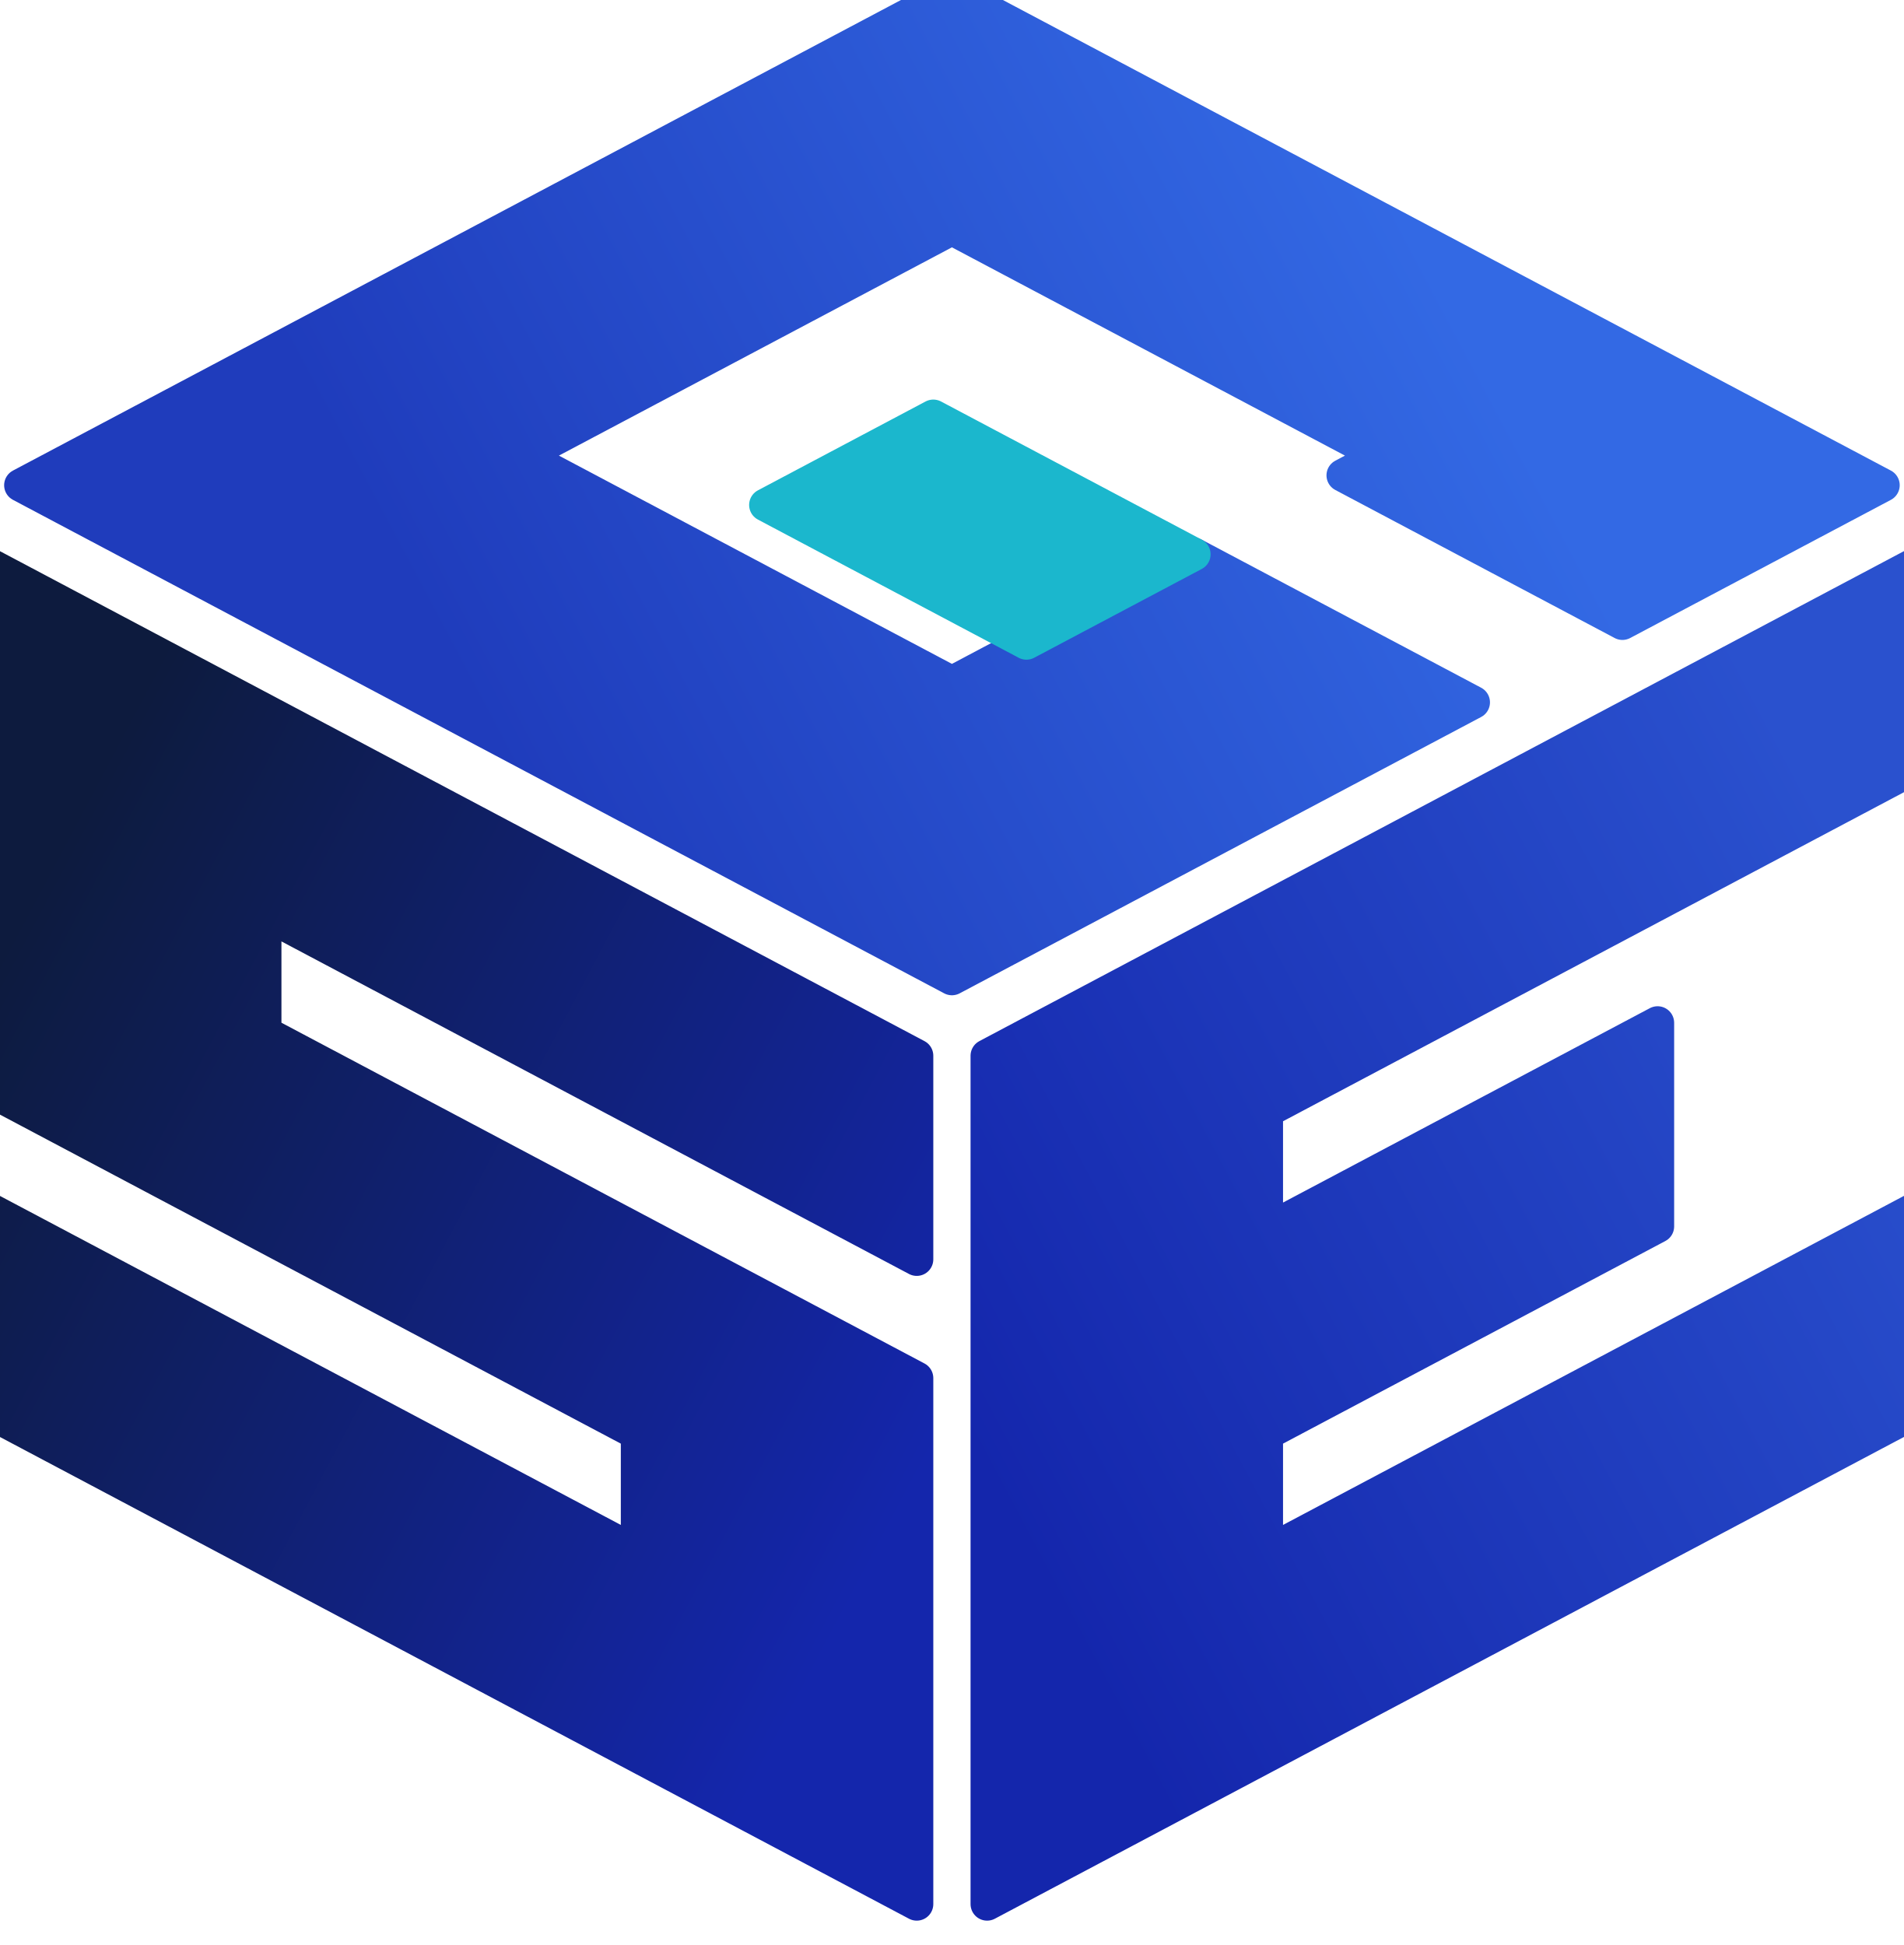
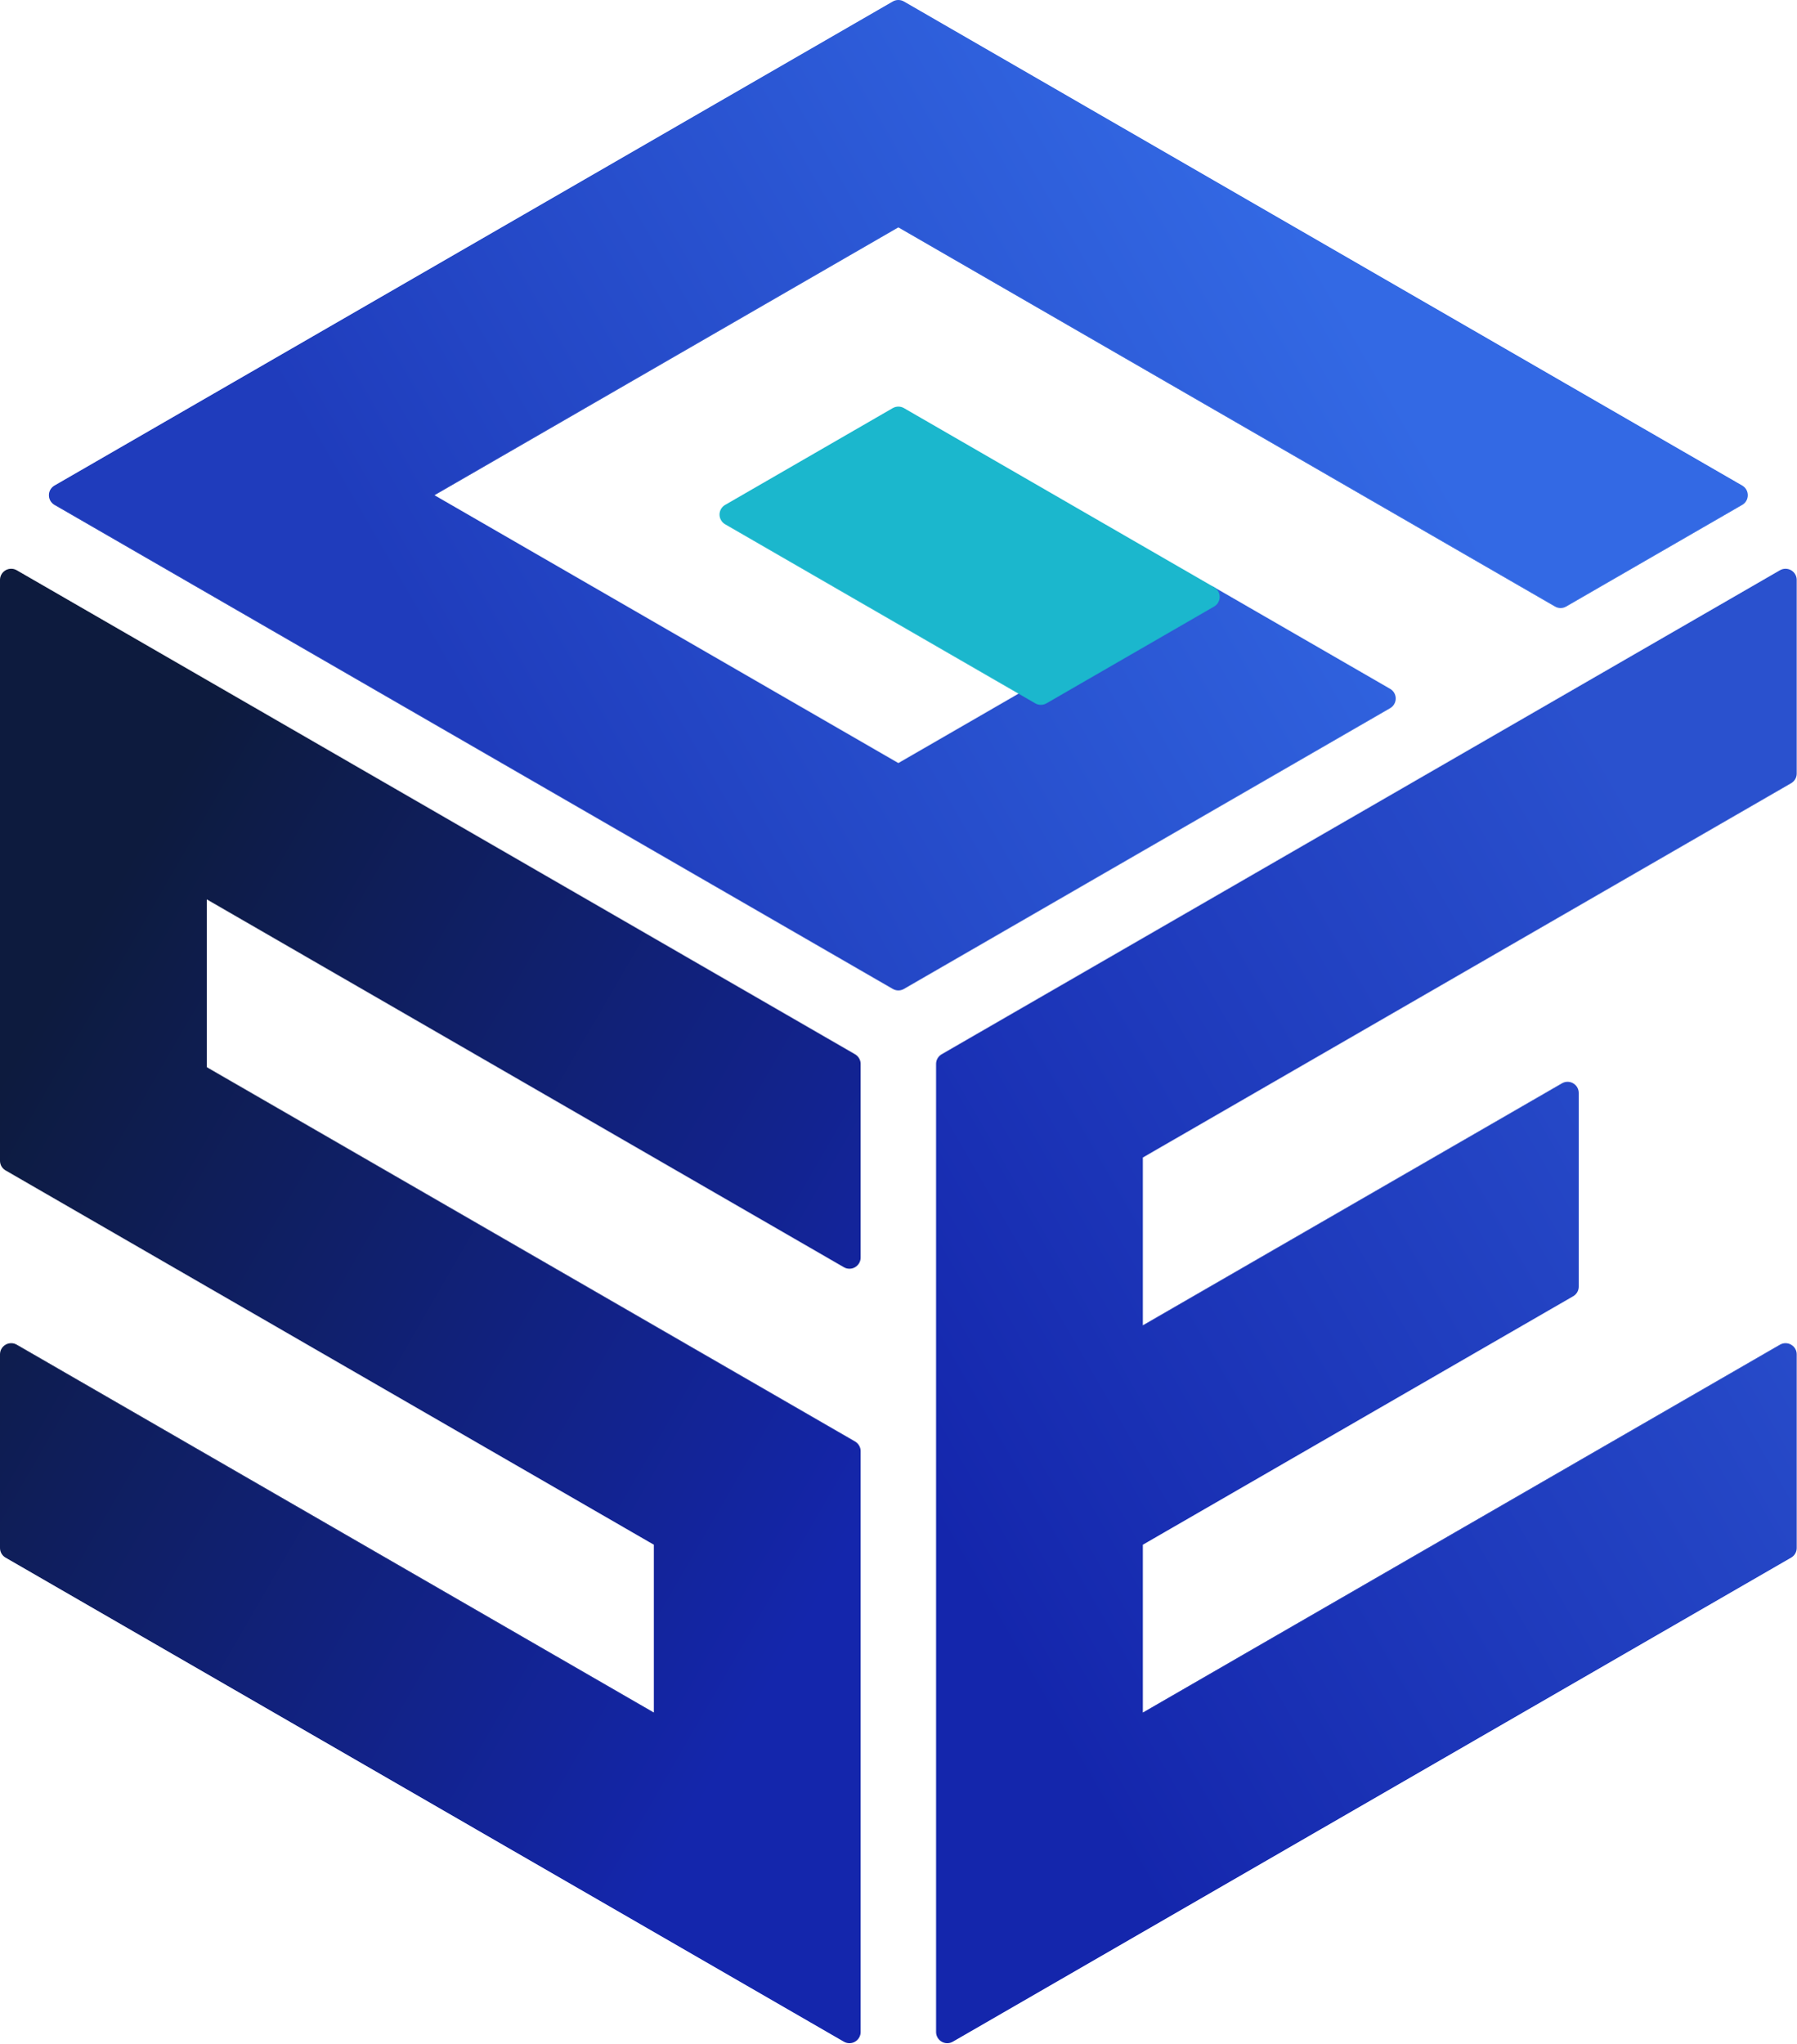
- <svg xmlns="http://www.w3.org/2000/svg" viewBox="40 30 920 940" width="920" height="940">
+ <svg xmlns="http://www.w3.org/2000/svg" viewBox="-482.25 -548.35 964.5 1096.7" width="964.5" height="1096.7">
  <defs>
-     <linearGradient id="Ctop" gradientUnits="userSpaceOnUse" x1="275" y1="383.75" x2="725" y2="145.25">
+     <linearGradient id="Ctop" gradientUnits="userSpaceOnUse" x1="-225" y1="-152.64" x2="225" y2="-412.44">
      <stop offset="0" stop-color="#1F3CBC" />
      <stop offset="1" stop-color="#3369E4" />
    </linearGradient>
-     <linearGradient id="Cleft" gradientUnits="userSpaceOnUse" x1="33" y1="506.73" x2="483" y2="745.23">
+     <linearGradient id="Cleft" gradientUnits="userSpaceOnUse" x1="-476.25" y1="22.73" x2="-26.25" y2="282.54">
      <stop offset="0" stop-color="#0D1B3E" />
      <stop offset="1" stop-color="#1426AC" />
    </linearGradient>
-     <linearGradient id="Cright" gradientUnits="userSpaceOnUse" x1="517" y1="745.23" x2="967" y2="506.73">
+     <linearGradient id="Cright" gradientUnits="userSpaceOnUse" x1="26.25" y1="282.54" x2="476.25" y2="22.73">
      <stop offset="0" stop-color="#1426AC" />
      <stop offset="1" stop-color="#2A51CE" />
    </linearGradient>
  </defs>
-   <path d="M50 264.5 L500 26 L608 83.24 L158 321.74 Z M50 264.5 L185 192.95 L635 431.45 L500 503 Z M392 83.24 L500 26 L950 264.5 L842 321.74 Z M365 431.45 L617 297.89 L752 369.44 L500 503 Z M689 259.73 L815 192.95 L950 264.5 L824 331.28 Z" fill="url(#Ctop)" stroke="url(#Ctop)" stroke-linejoin="round" stroke-width="16" />
-   <path d="M410 274.04 L491 231.11 L617 297.89 L536 340.82 Z" fill="#1BB7CD" stroke="#1BB7CD" stroke-linejoin="round" stroke-width="16" />
-   <path d="M33 301.73 L483 540.23 L483 638.63 L33 400.13 Z M33 400.13 L168 471.68 L168 529.08 L33 457.53 Z M33 457.53 L483 696.03 L483 794.43 L33 555.93 Z M348 722.88 L483 794.43 L483 851.83 L348 780.28 Z M33 613.33 L483 851.83 L483 950.23 L33 711.73 Z" fill="url(#Cleft)" stroke="url(#Cleft)" stroke-linejoin="round" stroke-width="16" />
-   <path d="M517 540.23 L967 301.73 L967 400.13 L517 638.63 Z M517 638.63 L652 567.08 L652 624.48 L517 696.03 Z M517 696.03 L841 524.31 L841 622.71 L517 794.43 Z M517 794.43 L652 722.88 L652 780.28 L517 851.83 Z M517 851.83 L967 613.33 L967 711.73 L517 950.23 Z" fill="url(#Cright)" stroke="url(#Cright)" stroke-linejoin="round" stroke-width="16" />
+   <path d="M-450 -282.54 L0 -542.35 L94.5 -487.79 L-355.5 -227.98 Z M-450 -282.54 L-355.5 -337.1 L94.5 -77.29 L0 -22.73 Z M-94.5 -487.79 L0 -542.35 L450 -282.54 L355.5 -227.98 Z M-94.5 -77.29 L166.5 -227.98 L261 -173.42 L0 -22.73 Z" fill="url(#Ctop)" stroke="url(#Ctop)" stroke-width="12" stroke-linejoin="round" />
+   <path d="M-90 -272.15 L0 -324.11 L166.5 -227.98 L76.5 -176.02 Z" fill="#1BB7CD" stroke="#1BB7CD" stroke-width="12" stroke-linejoin="round" />
+   <path d="M-476.25 -237.07 L-26.25 22.73 L-26.25 126.66 L-476.25 -133.15 Z M-476.25 -133.15 L-377.25 -75.99 L-377.25 27.93 L-476.25 -29.23 Z M-476.25 -29.23 L-26.25 230.58 L-26.25 334.5 L-476.25 74.69 Z M-125.25 277.34 L-26.25 334.5 L-26.25 438.43 L-125.25 381.27 Z M-476.25 178.62 L-26.25 438.43 L-26.25 542.35 L-476.25 282.54 Z" fill="url(#Cleft)" stroke="url(#Cleft)" stroke-width="12" stroke-linejoin="round" />
+   <path d="M26.25 22.73 L476.25 -237.07 L476.25 -133.15 L26.25 126.66 Z M26.25 126.66 L125.25 69.5 L125.25 173.42 L26.25 230.58 Z M26.25 230.58 L359.25 38.32 L359.25 142.24 L26.25 334.5 Z M26.25 334.5 L125.25 277.34 L125.25 381.27 L26.25 438.43 Z M26.25 438.43 L476.25 178.62 L476.25 282.54 L26.25 542.35 Z" fill="url(#Cright)" stroke="url(#Cright)" stroke-width="12" stroke-linejoin="round" />
</svg>
